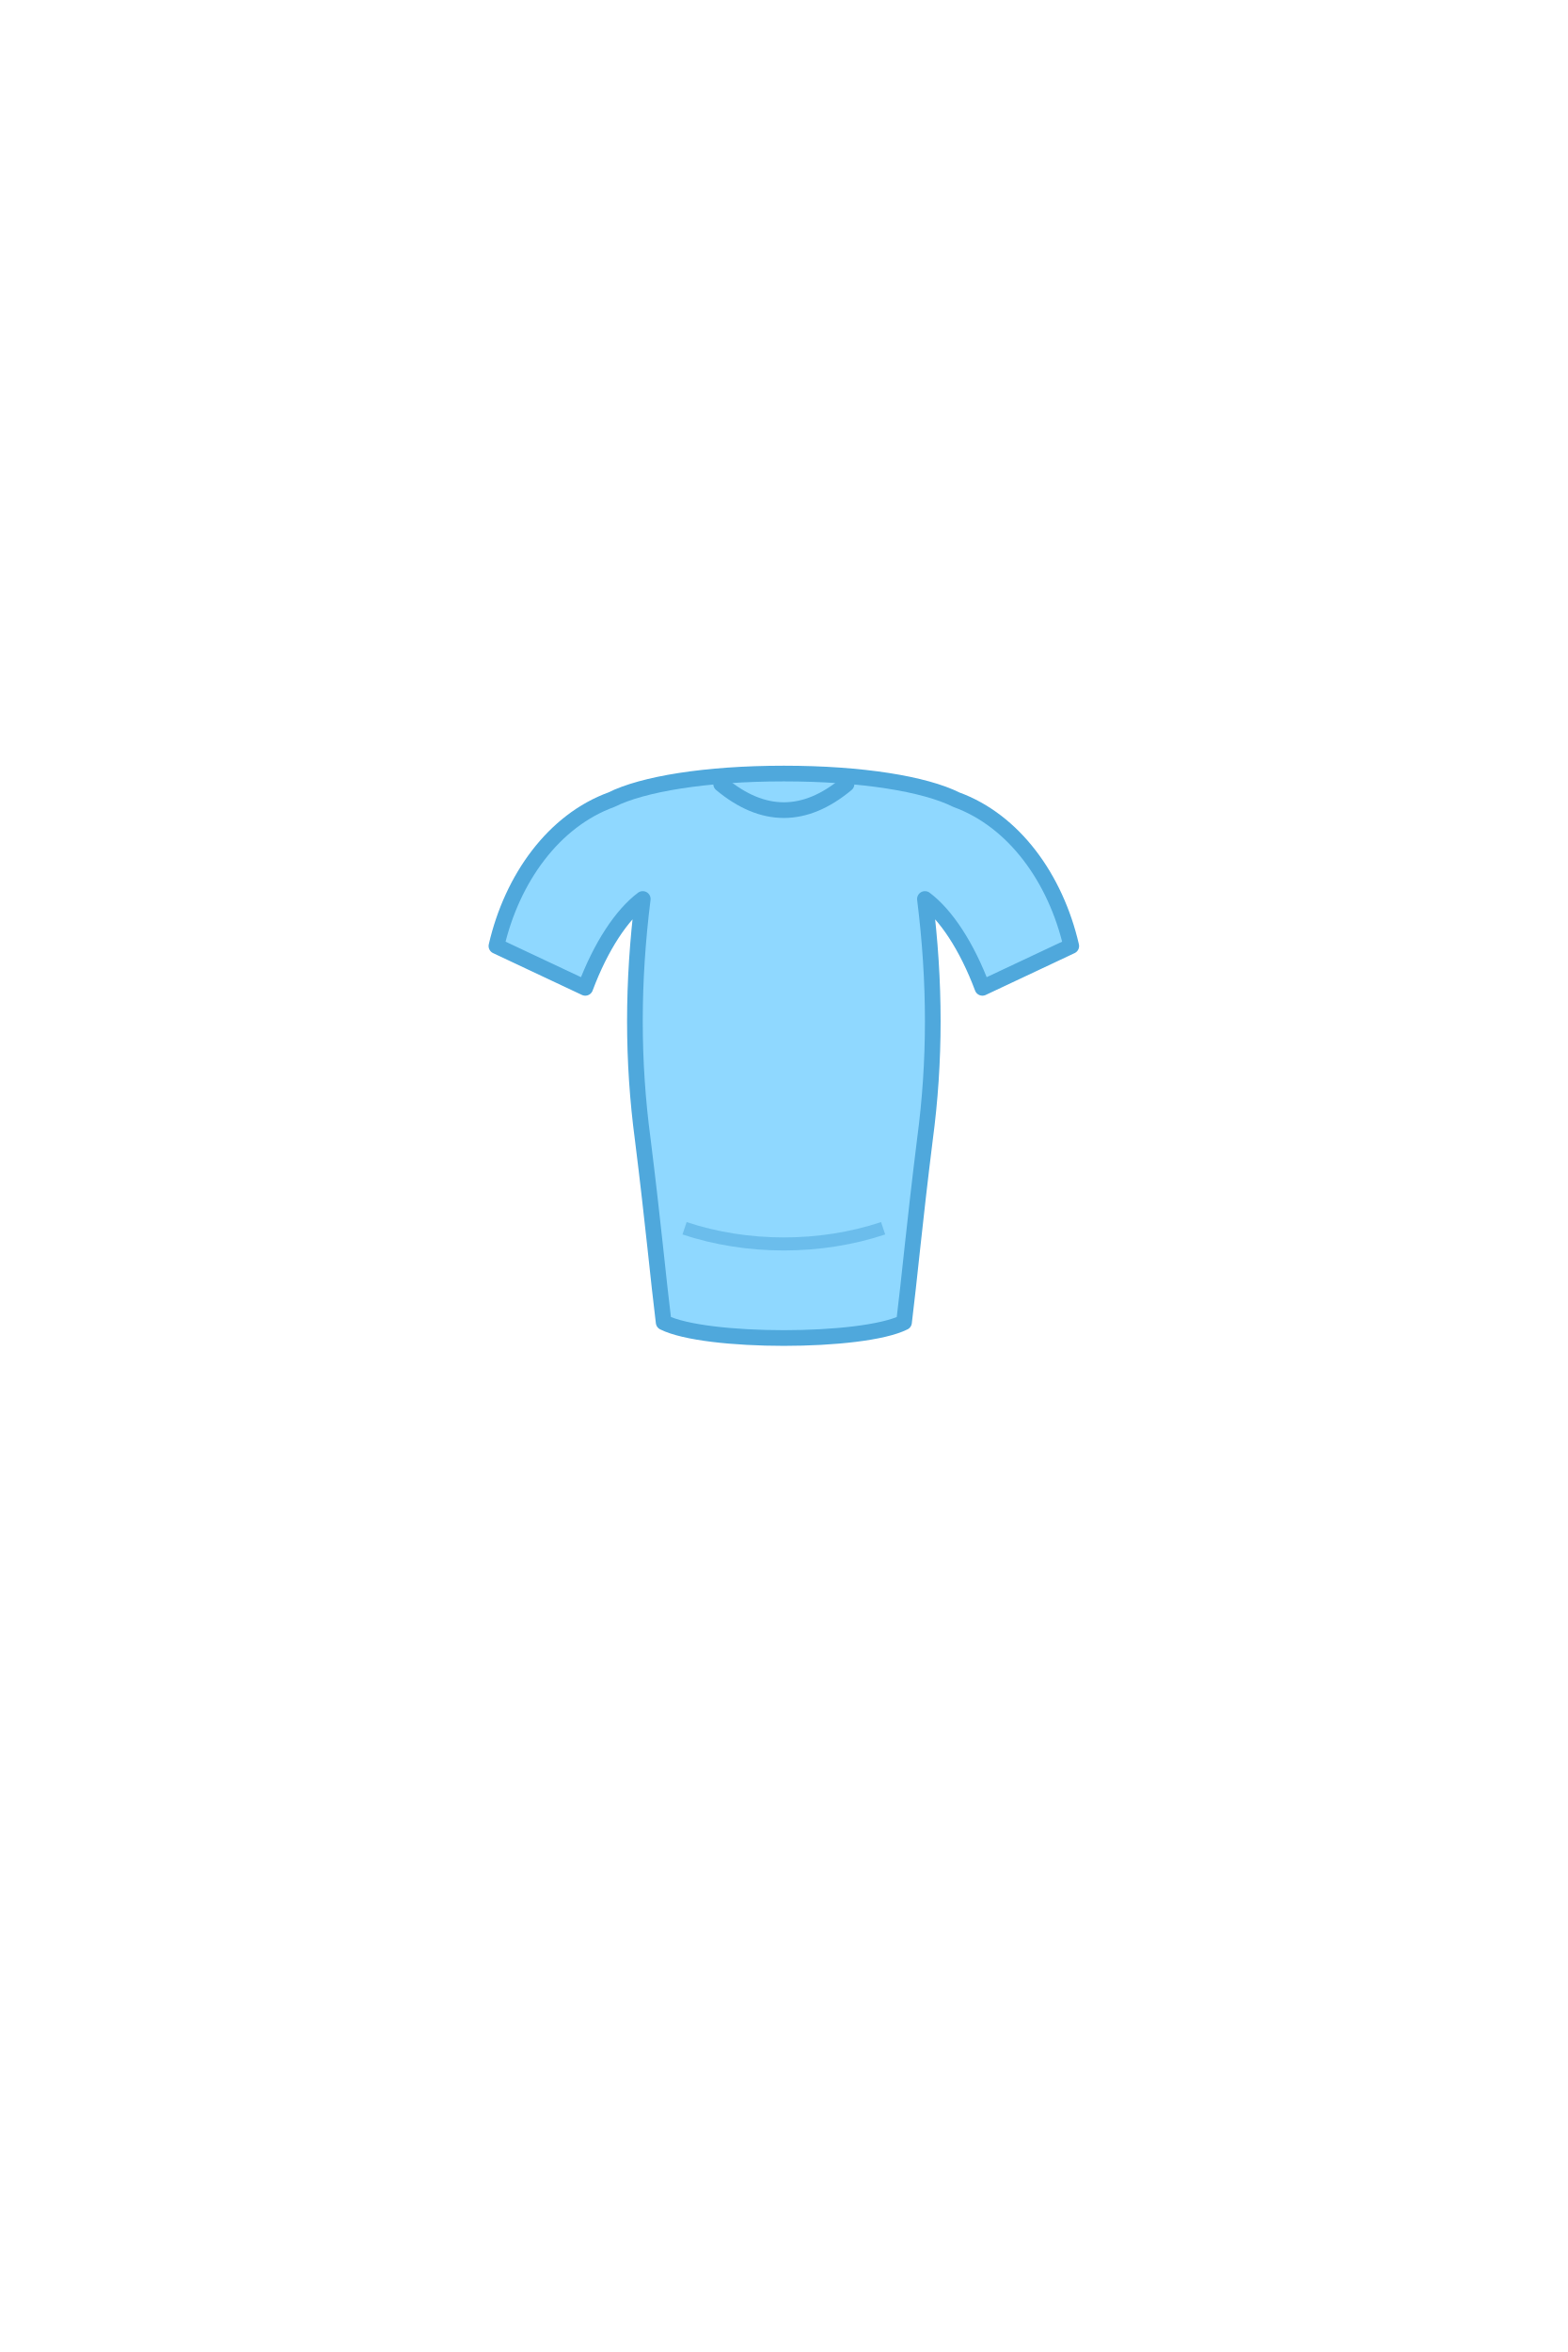
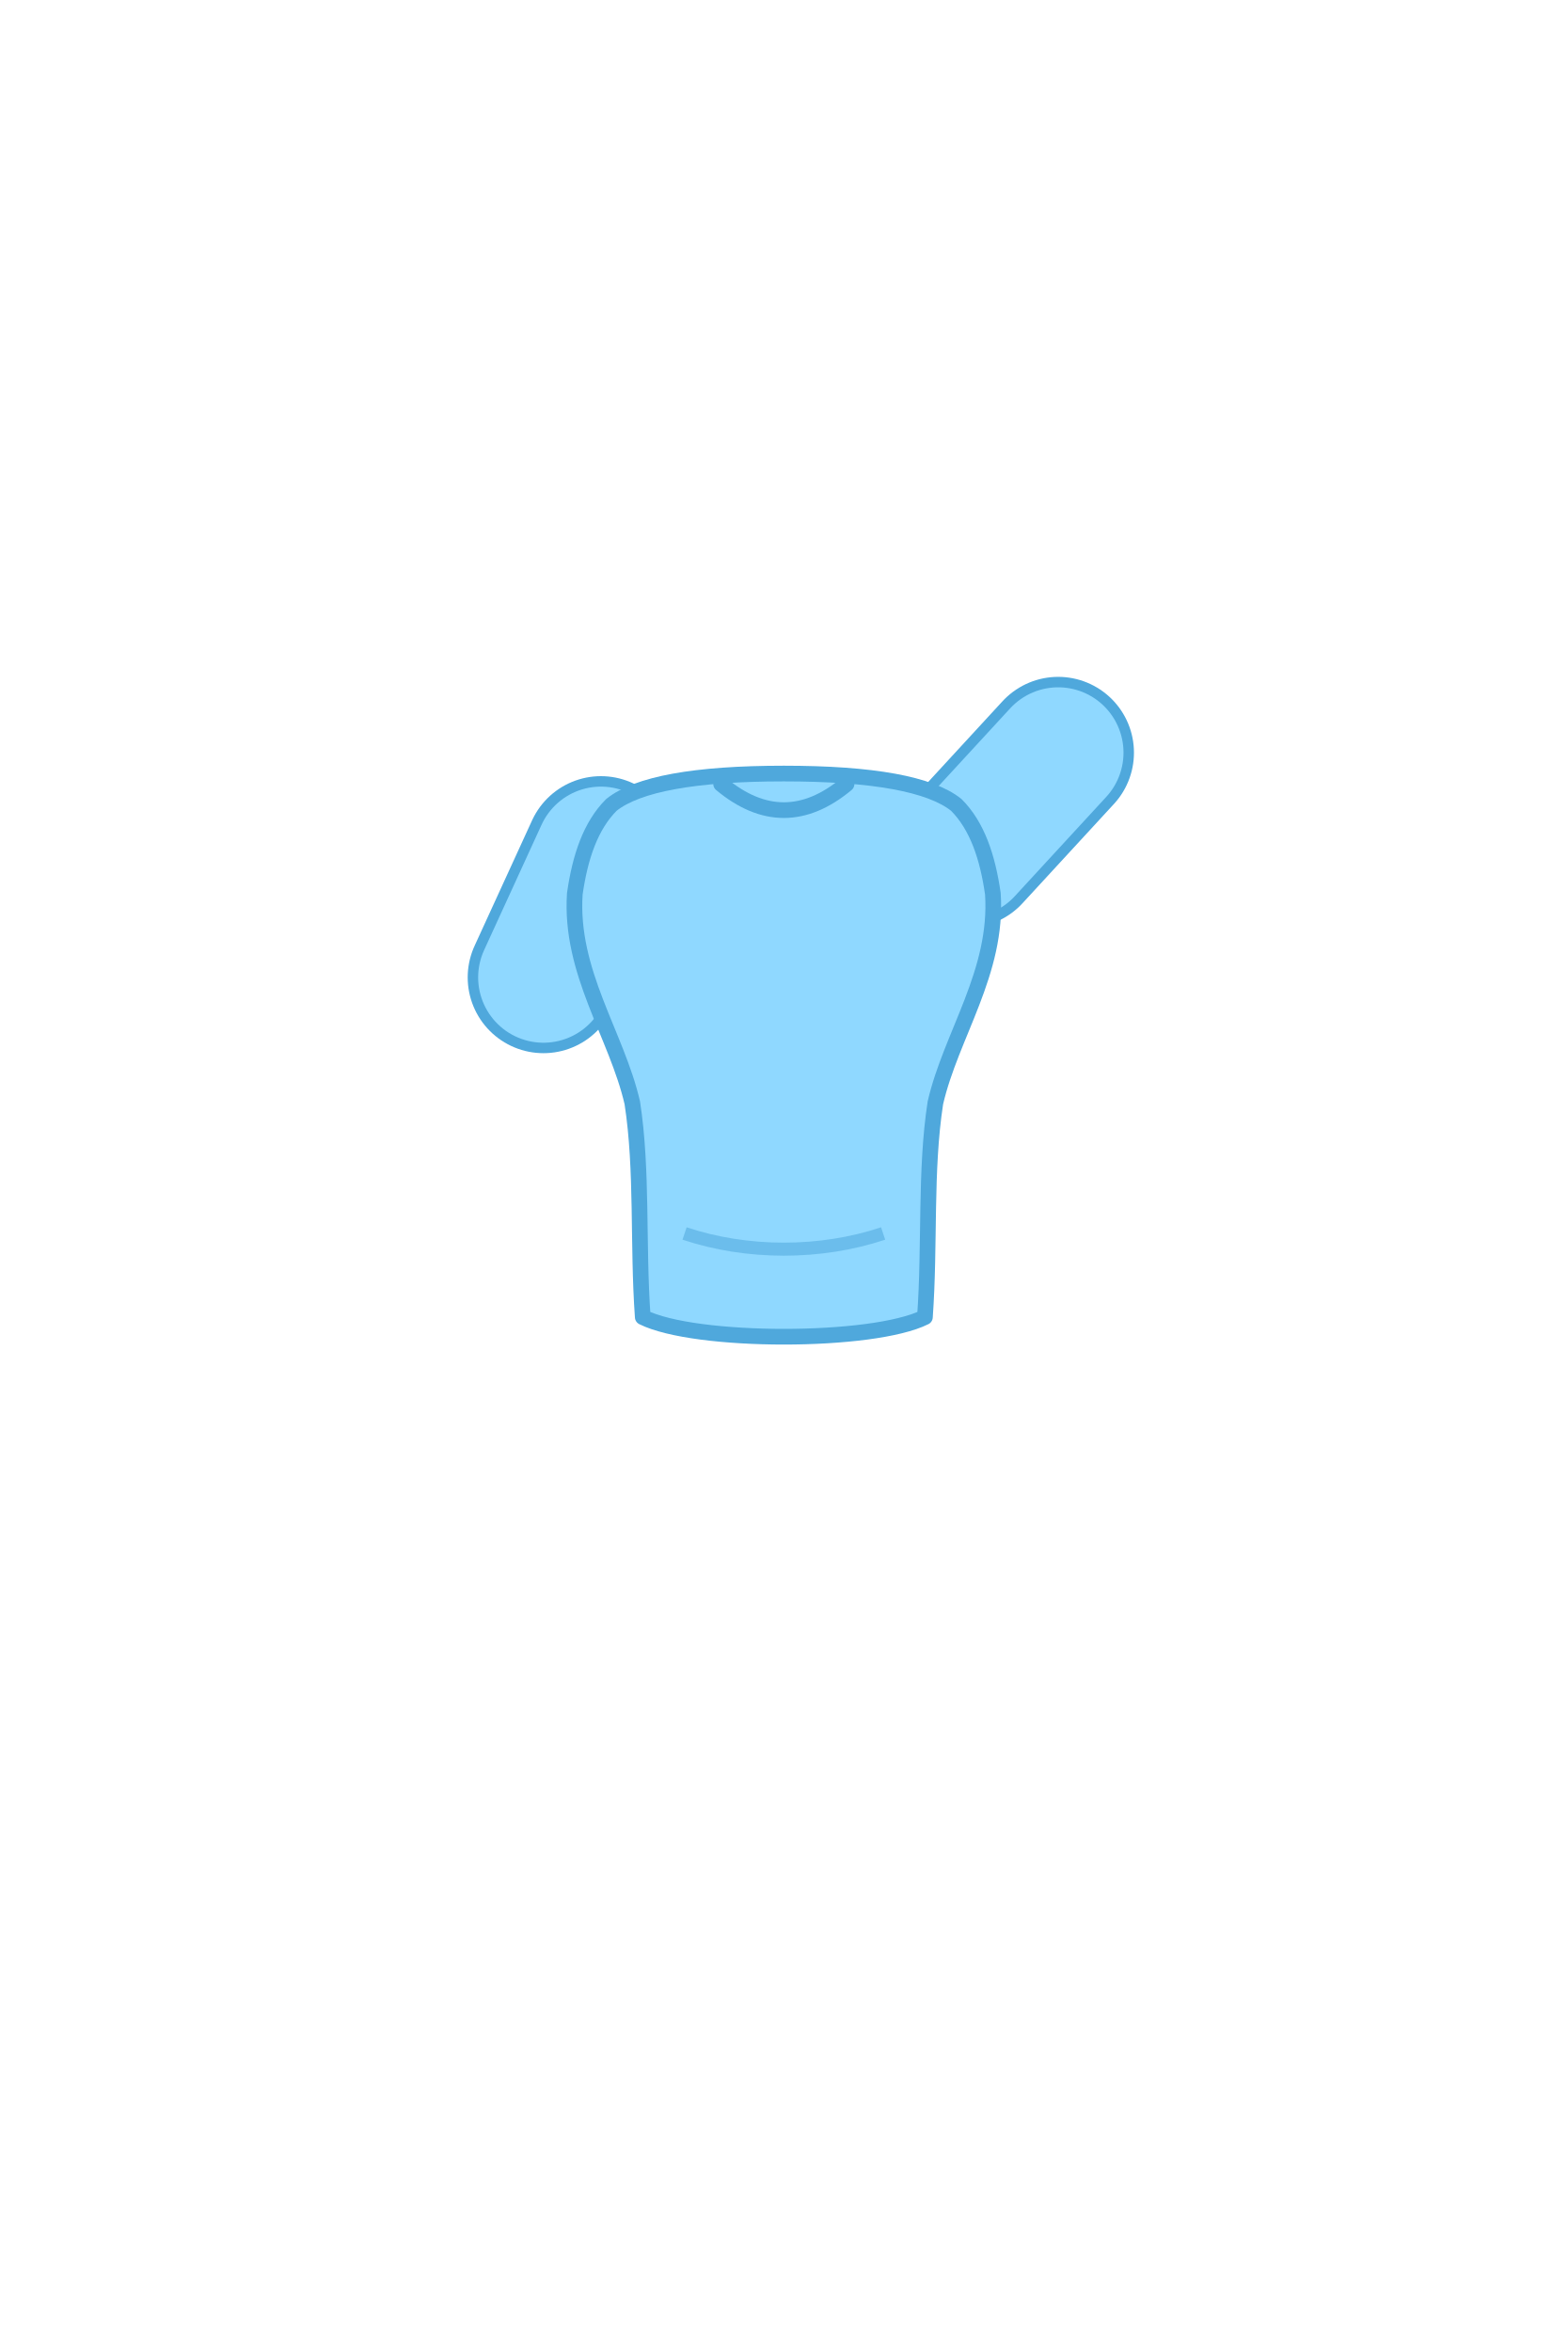
<svg xmlns="http://www.w3.org/2000/svg" width="600" height="900" viewBox="0 0 600 900">
-   <path d="M300 296 C270 296 246 300 234 306 C212 314 196 336 190 362 L224 378 C230 362 238 350 246 344 C242 376 242 406 246 436 C250 468 252 490 254 506 C270 514 330 514 346 506 C348 490 350 468 354 436 C358 406 358 376 354 344 C362 350 370 362 376 378 L410 362 C404 336 388 314 366 306 C354 300 330 296 300 296 Z" fill="#8fd8ff" stroke="#4fa8dc" stroke-width="6" stroke-linejoin="round" />
+   <path d="M230 326 L208 374" stroke="#4fa8dc" stroke-width="58" stroke-linecap="round" fill="none" />
+   <path d="M370 326 L405 288" stroke="#4fa8dc" stroke-width="58" stroke-linecap="round" fill="none" />
+   <path d="M230 326 L208 374" stroke="#8fd8ff" stroke-width="50" stroke-linecap="round" fill="none" />
+   <path d="M370 326 L405 288" stroke="#8fd8ff" stroke-width="50" stroke-linecap="round" fill="none" />
+   <path d="M300 296 C266 296 244 300 234 308 C226 316 222 328 220 342 C218 372 236 396 242 422 C246 448 244 476 246 504 C266 514 334 514 354 504 C356 476 354 448 358 422 C364 396 382 372 380 342 C378 328 374 316 366 308 C356 300 334 296 300 296 Z" fill="#8fd8ff" stroke="#4fa8dc" stroke-width="6" stroke-linejoin="round" />
  <path d="M276 300 Q300 320 324 300" fill="none" stroke="#4fa8dc" stroke-width="6" stroke-linecap="round" />
-   <path d="M262 470 C286 478 314 478 338 470" fill="none" stroke="#4fa8dc" stroke-width="5" opacity="0.55" />
+   <path d="M262 472 C286 480 314 480 338 472" fill="none" stroke="#4fa8dc" stroke-width="5" opacity="0.55" />
</svg>
